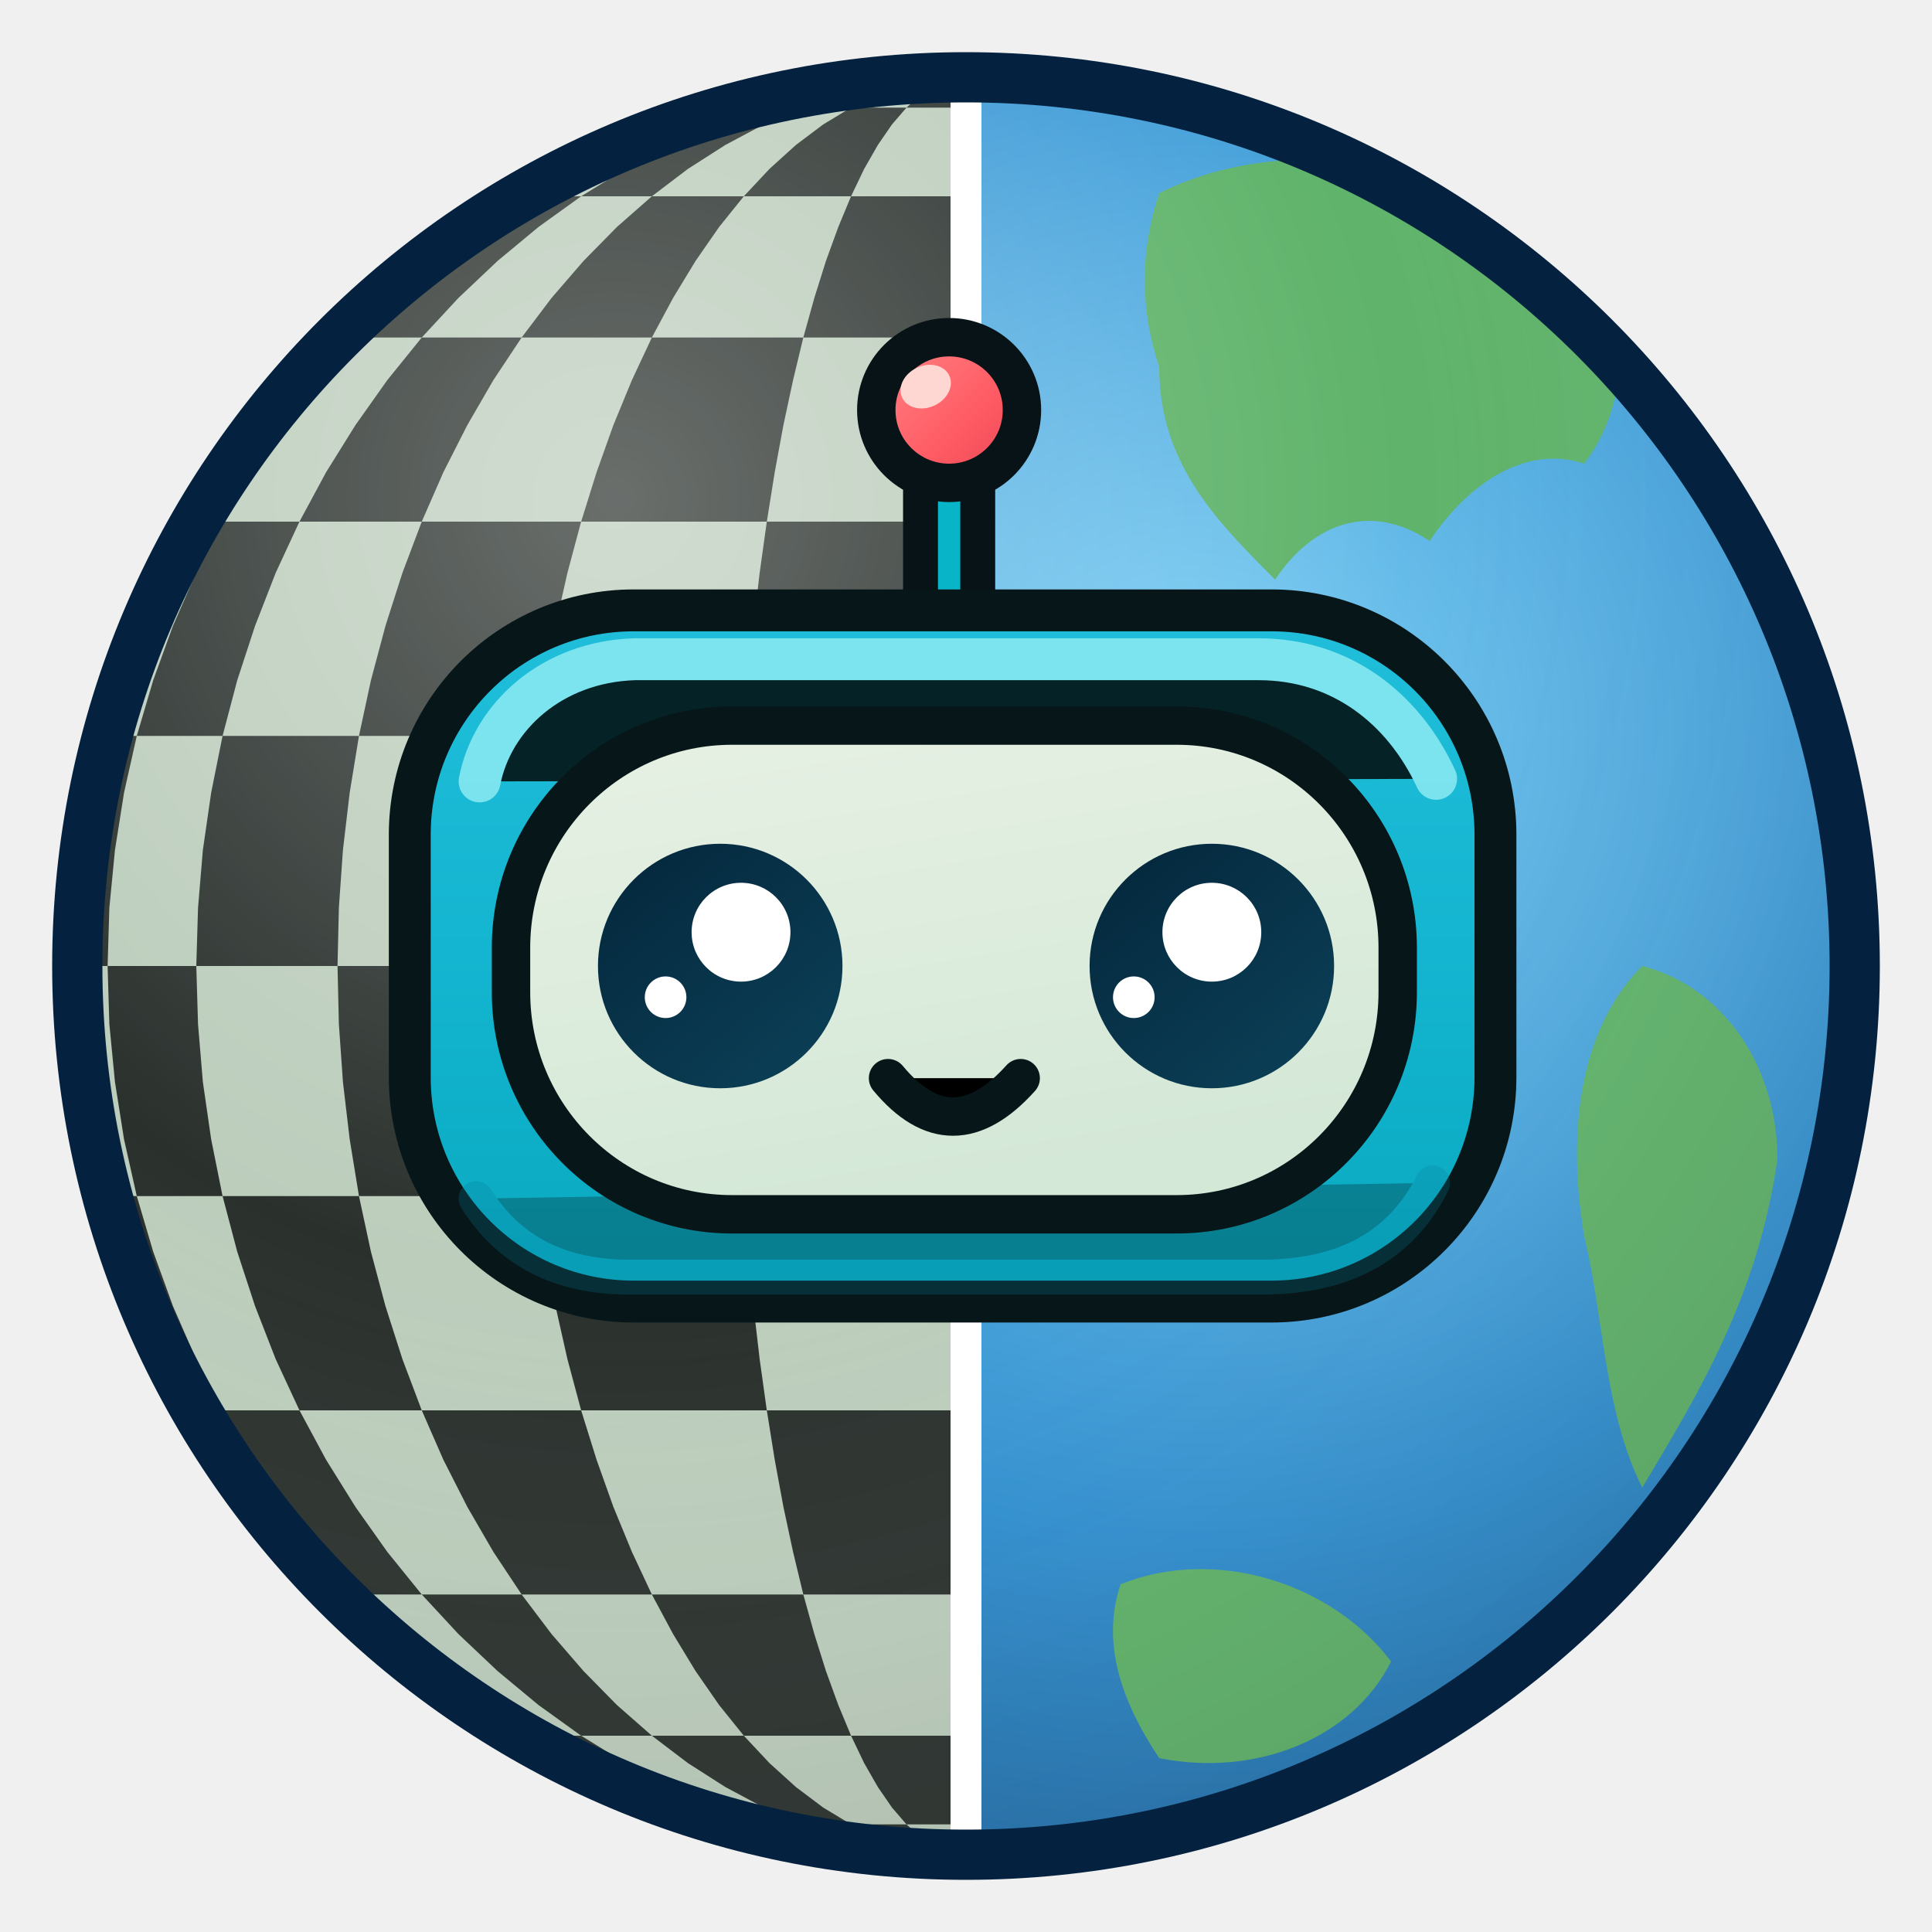
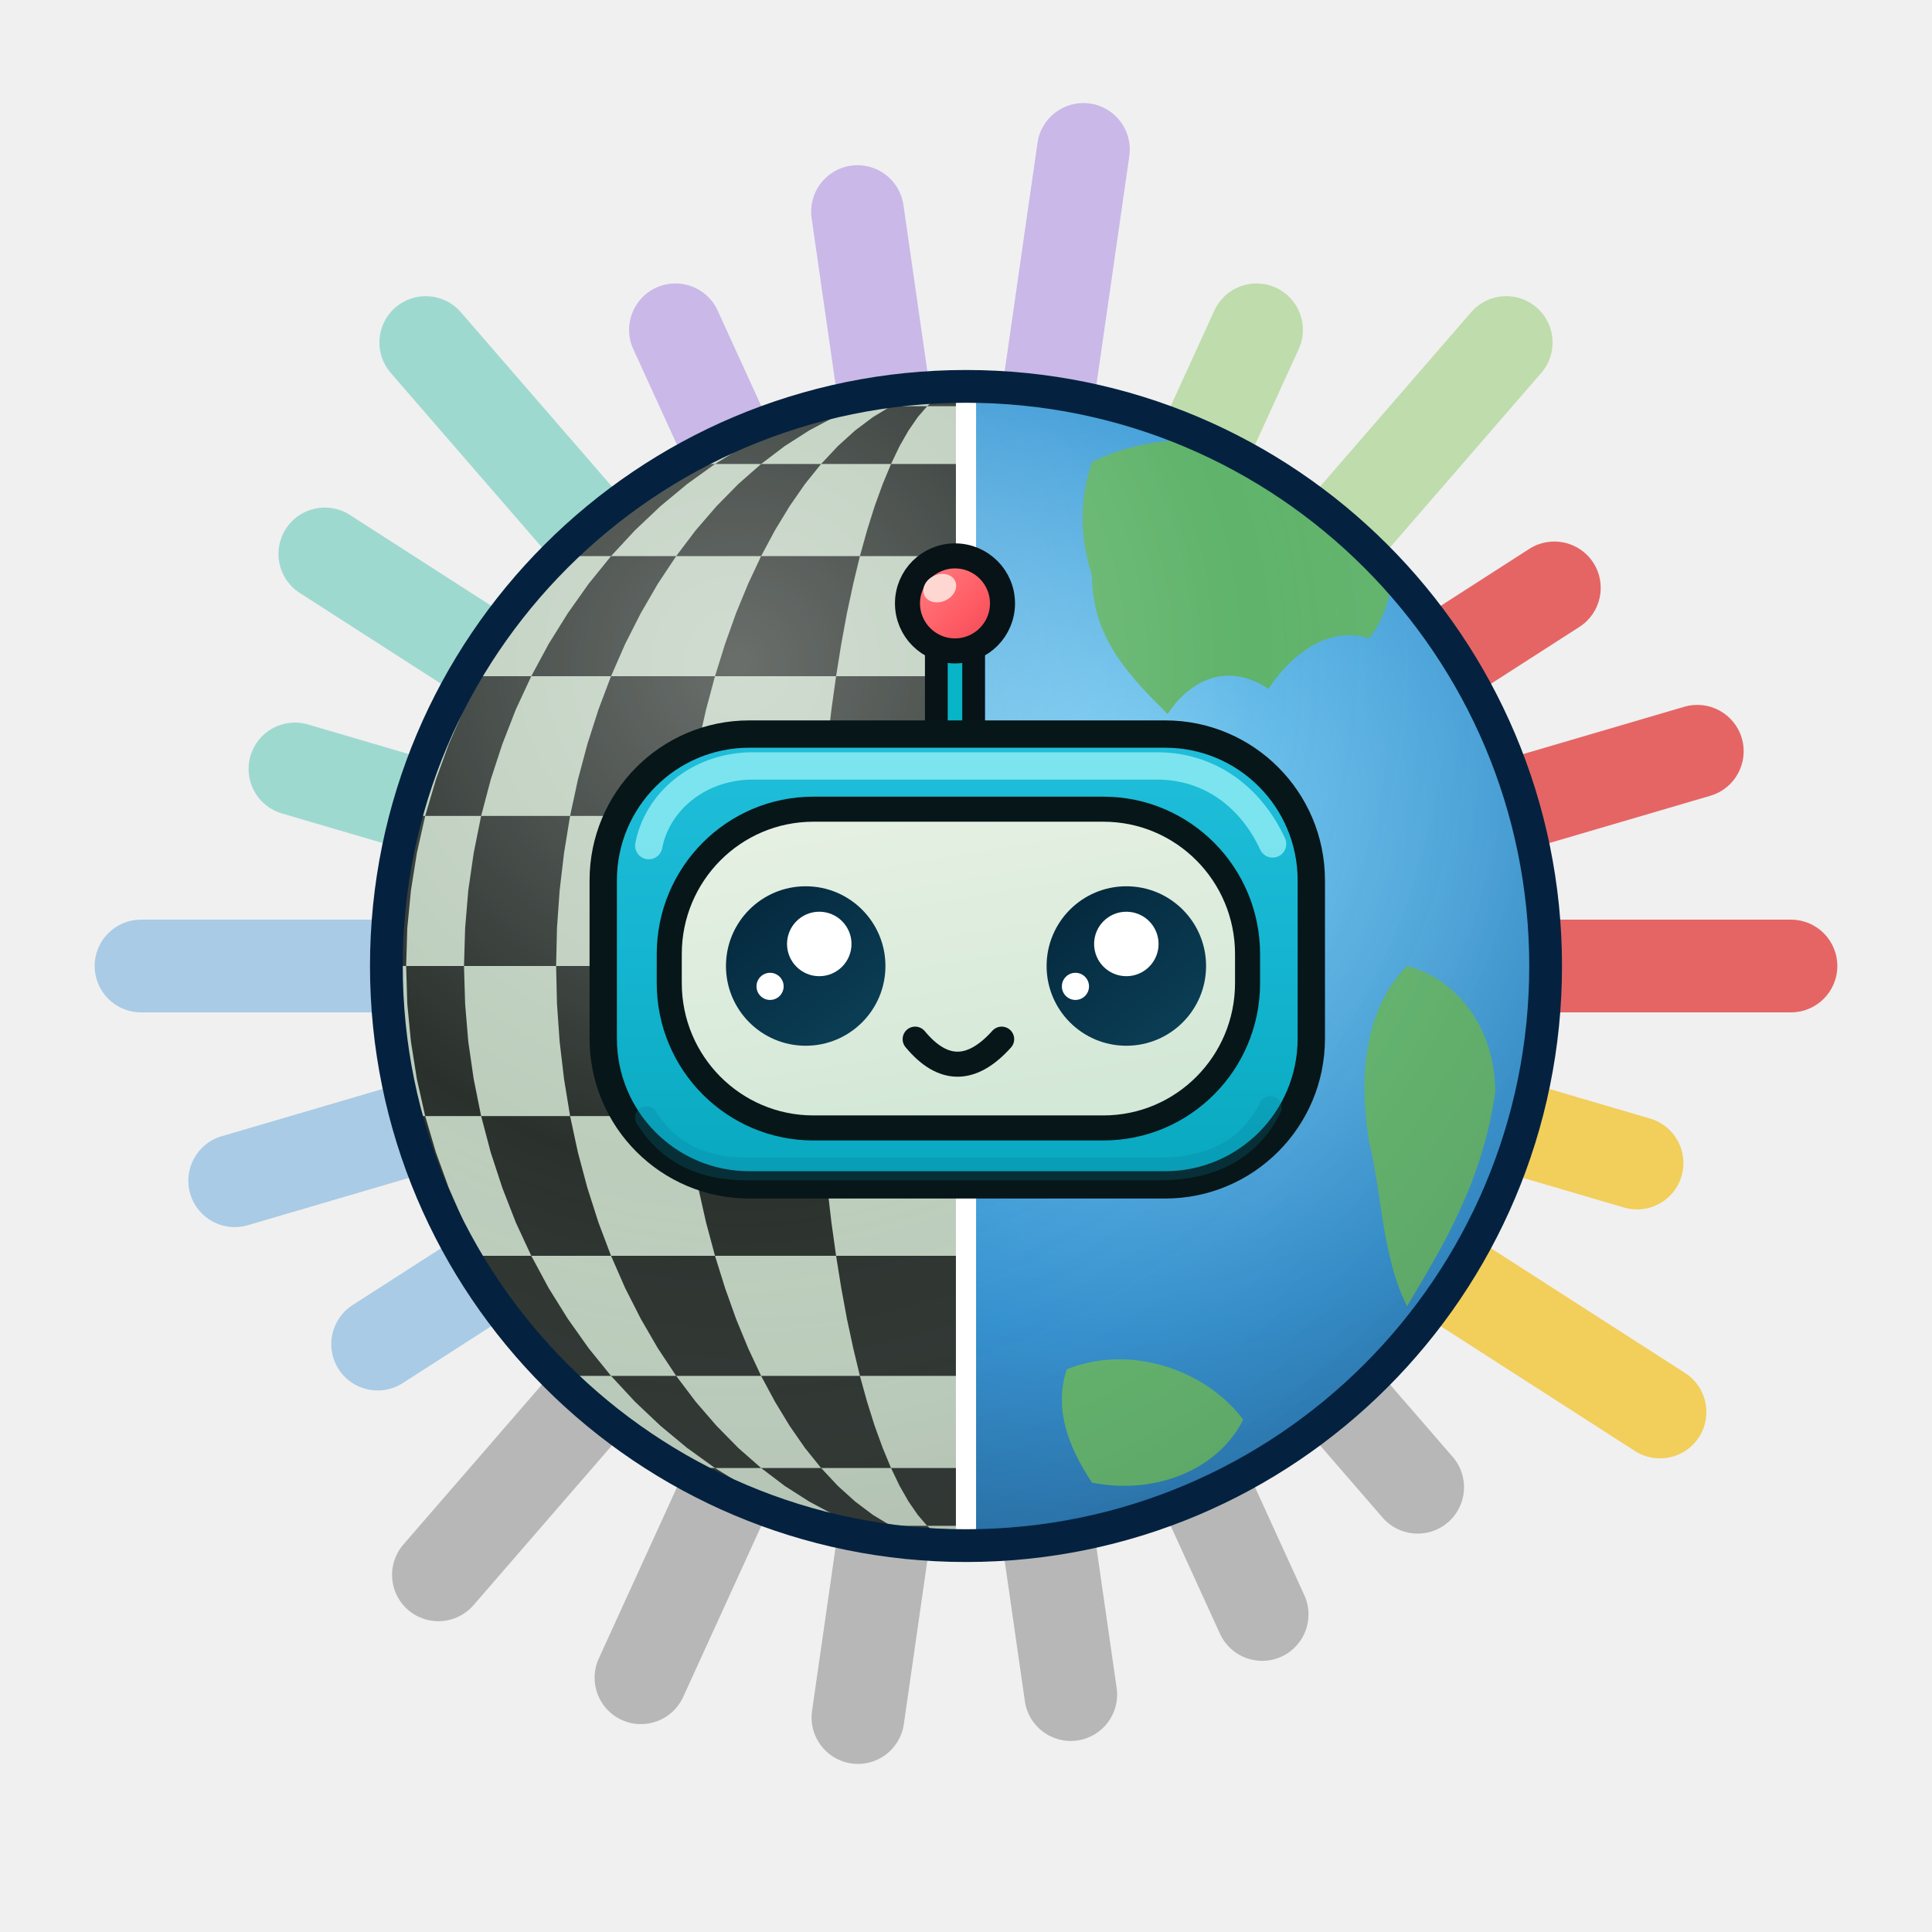
<svg xmlns="http://www.w3.org/2000/svg" viewBox="0 0 100 100">
  <defs>
    <clipPath id="lgS">
      <circle cx="50" cy="50" r="46" />
    </clipPath>
    <clipPath id="lgL">
      <rect x="0" y="0" width="50" height="100" />
    </clipPath>
    <clipPath id="lgR">
      <rect x="50" y="0" width="50" height="100" />
    </clipPath>
    <radialGradient id="lgG" cx=".4" cy=".35" r=".8">
      <stop offset="0" stop-color="#4a4d50" />
      <stop offset="1" stop-color="#26282a" />
    </radialGradient>
    <radialGradient id="lgO" cx=".62" cy=".38" r=".75">
      <stop offset="0" stop-color="#7fd0f4" />
      <stop offset=".55" stop-color="#2f8fd0" />
      <stop offset="1" stop-color="#16568f" />
    </radialGradient>
    <radialGradient id="lgH" cx=".32" cy=".26" r=".9">
      <stop offset="0" stop-color="#fff" stop-opacity=".3" />
      <stop offset=".45" stop-color="#fff" stop-opacity="0" />
      <stop offset="1" stop-color="#000" stop-opacity=".18" />
    </radialGradient>
    <linearGradient id="lgB" x1="0.2" y1="0" x2="0.5" y2="1">
      <stop offset="0" stop-color="#fdd3c2" />
      <stop offset=".5" stop-color="#ece4e9" />
      <stop offset="1" stop-color="#9fd3e6" />
    </linearGradient>
    <linearGradient id="paint0_linear_1_2" x1="242.899" y1="5.5" x2="284.627" y2="47.228" gradientUnits="userSpaceOnUse">
      <stop stop-color="#FF8687" />
      <stop offset="0.6" stop-color="#FF5B64" />
      <stop offset="1" stop-color="#E54454" />
    </linearGradient>
    <linearGradient id="paint25_linear_1_2" x1="109.263" y1="113.751" x2="109.263" y2="311.751" gradientUnits="userSpaceOnUse">
      <stop stop-color="#20BEDA" />
      <stop offset="0.5" stop-color="#14B5D0" />
      <stop offset="1" stop-color="#08A8BF" />
    </linearGradient>
    <linearGradient id="paint26_linear_1_2" x1="138.263" y1="146.751" x2="162.825" y2="295.29" gradientUnits="userSpaceOnUse">
      <stop stop-color="#E7F1E4" />
      <stop offset="1" stop-color="#D4E8D7" />
    </linearGradient>
    <linearGradient id="paint27_linear_1_2" x1="163.17" y1="180.607" x2="219.204" y2="250.65" gradientUnits="userSpaceOnUse">
      <stop stop-color="#04263B" />
      <stop offset="1" stop-color="#0B3F56" />
    </linearGradient>
    <linearGradient id="paint28_linear_1_2" x1="304" y1="180.607" x2="360.035" y2="250.65" gradientUnits="userSpaceOnUse">
      <stop stop-color="#04263B" />
      <stop offset="1" stop-color="#0B3F56" />
    </linearGradient>
  </defs>
-   <g clip-path="url(#lgS)">
-     <g clip-path="url(#lgL)">
-       <rect x="0" y="0" width="100" height="100" fill="#bccdbc" />
-       <polygon points="50.00,96.00 50.00,96.00 50.00,96.00 50.00,96.00 50.00,96.00 47.09,95.90 44.20,95.61 41.33,95.12 38.50,94.43 38.32,94.43 38.20,94.43 38.12,94.43 38.09,94.43 41.03,95.12 44.00,95.61 46.99,95.90" fill="#2a312d" />
-       <polygon points="27.00,89.84 27.05,89.84 27.20,89.84 27.44,89.84 27.78,89.84 25.31,88.25 22.95,86.49 20.70,84.58 18.58,82.53 18.10,82.53 17.75,82.53 17.54,82.53 17.47,82.53 19.67,84.58 22.00,86.49 24.44,88.25" fill="#2a312d" />
-       <polygon points="10.16,73.00 10.25,73.00 10.50,73.00 10.93,73.00 11.52,73.00 10.15,70.35 8.95,67.60 7.93,64.79 7.08,61.91 6.42,61.91 5.95,61.91 5.66,61.91 5.57,61.91 6.44,64.79 7.50,67.60 8.74,70.35" fill="#2a312d" />
-       <polygon points="4.00,50.00 4.10,50.00 4.39,50.00 4.88,50.00 5.57,50.00 5.66,46.99 5.95,44.00 6.42,41.03 7.08,38.09 6.42,38.09 5.95,38.09 5.66,38.09 5.57,38.09 4.88,41.03 4.39,44.00 4.10,46.99" fill="#2a312d" />
-       <polygon points="10.16,27.00 10.25,27.00 10.50,27.00 10.93,27.00 11.52,27.00 13.06,24.44 14.75,22.00 16.59,19.67 18.58,17.47 18.10,17.47 17.75,17.47 17.54,17.47 17.47,17.47 15.42,19.67 13.51,22.00 11.75,24.44" fill="#2a312d" />
-       <polygon points="27.00,10.16 27.05,10.16 27.20,10.16 27.44,10.16 27.78,10.16 30.35,8.74 33.00,7.50 35.72,6.44 38.50,5.57 38.32,5.57 38.20,5.57 38.12,5.57 38.09,5.57 35.21,6.44 32.40,7.50 29.65,8.74" fill="#2a312d" />
-       <polygon points="38.50,94.43 38.73,94.43 39.00,94.43 39.32,94.43 39.69,94.43 37.19,93.56 34.75,92.50 32.38,91.26 30.08,89.84 29.37,89.84 28.75,89.84 28.22,89.84 27.78,89.84 30.35,91.26 33.00,92.50 35.72,93.56" fill="#2a312d" />
-       <polygon points="18.58,82.53 19.20,82.53 19.95,82.53 20.83,82.53 21.83,82.53 20.05,80.33 18.40,78.00 16.88,75.56 15.50,73.00 14.27,73.00 13.20,73.00 12.28,73.00 11.52,73.00 13.06,75.56 14.75,78.00 16.59,80.33" fill="#2a312d" />
-       <polygon points="7.08,61.91 7.93,61.91 8.95,61.91 10.15,61.91 11.52,61.91 10.93,58.97 10.50,56.00 10.25,53.01 10.16,50.00 8.74,50.00 7.50,50.00 6.44,50.00 5.57,50.00 5.66,53.01 5.95,56.00 6.42,58.97" fill="#2a312d" />
-       <polygon points="7.08,38.09 7.93,38.09 8.95,38.09 10.15,38.09 11.52,38.09 12.28,35.21 13.20,32.40 14.27,29.65 15.50,27.00 14.27,27.00 13.20,27.00 12.28,27.00 11.52,27.00 10.15,29.65 8.95,32.40 7.93,35.21" fill="#2a312d" />
-       <polygon points="18.58,17.47 19.20,17.47 19.95,17.47 20.83,17.47 21.83,17.47 23.73,15.42 25.75,13.51 27.87,11.75 30.08,10.16 29.37,10.16 28.75,10.16 28.22,10.16 27.78,10.16 25.31,11.75 22.95,13.51 20.70,15.42" fill="#2a312d" />
-       <polygon points="38.50,5.57 38.73,5.57 39.00,5.57 39.32,5.57 39.69,5.57 42.23,4.88 44.80,4.39 47.39,4.10 50.00,4.00 50.00,4.00 50.00,4.00 50.00,4.00 50.00,4.00 47.09,4.10 44.20,4.39 41.33,4.88" fill="#2a312d" />
-       <polygon points="50.00,96.00 50.00,96.00 50.00,96.00 50.00,96.00 50.00,96.00 47.87,95.90 45.75,95.61 43.65,95.12 41.58,94.43 41.05,94.43 40.55,94.43 40.10,94.43 39.69,94.43 42.23,95.12 44.80,95.61 47.39,95.90" fill="#2a312d" />
-       <polygon points="30.08,89.84 30.88,89.84 31.75,89.84 32.71,89.84 33.74,89.84 31.93,88.25 30.20,86.49 28.55,84.58 27.00,82.53 25.54,82.53 24.19,82.53 22.95,82.53 21.83,82.53 23.73,84.58 25.75,86.49 27.87,88.25" fill="#2a312d" />
-       <polygon points="15.50,73.00 16.88,73.00 18.40,73.00 20.05,73.00 21.83,73.00 20.83,70.35 19.95,67.60 19.20,64.79 18.58,61.91 16.59,61.91 14.75,61.91 13.06,61.91 11.52,61.91 12.28,64.79 13.20,67.60 14.27,70.35" fill="#2a312d" />
-       <polygon points="10.16,50.00 11.75,50.00 13.51,50.00 15.42,50.00 17.47,50.00 17.54,46.99 17.75,44.00 18.10,41.03 18.58,38.09 16.59,38.09 14.75,38.09 13.06,38.09 11.52,38.09 10.93,41.03 10.50,44.00 10.25,46.99" fill="#2a312d" />
-       <polygon points="15.50,27.00 16.88,27.00 18.40,27.00 20.05,27.00 21.83,27.00 22.95,24.44 24.19,22.00 25.54,19.67 27.00,17.47 25.54,17.47 24.19,17.47 22.95,17.47 21.83,17.47 20.05,19.67 18.40,22.00 16.88,24.44" fill="#2a312d" />
-       <polygon points="30.08,10.16 30.88,10.16 31.75,10.16 32.71,10.16 33.74,10.16 35.61,8.74 37.55,7.50 39.54,6.44 41.58,5.57 41.05,5.57 40.55,5.57 40.10,5.57 39.69,5.57 37.19,6.44 34.75,7.50 32.38,8.74" fill="#2a312d" />
-       <polygon points="41.58,94.43 42.15,94.43 42.75,94.43 43.39,94.43 44.05,94.43 42.61,93.56 41.20,92.50 39.83,91.26 38.50,89.84 37.22,89.84 36.00,89.84 34.84,89.84 33.74,89.84 35.61,91.26 37.55,92.50 39.54,93.56" fill="#2a312d" />
-       <polygon points="27.00,82.53 28.55,82.53 30.20,82.53 31.93,82.53 33.74,82.53 32.71,80.33 31.75,78.00 30.88,75.56 30.08,73.00 27.87,73.00 25.75,73.00 23.73,73.00 21.83,73.00 22.95,75.56 24.19,78.00 25.54,80.33" fill="#2a312d" />
-       <polygon points="18.58,61.91 20.70,61.91 22.95,61.91 25.31,61.91 27.78,61.91 27.44,58.97 27.20,56.00 27.05,53.01 27.00,50.00 24.44,50.00 22.00,50.00 19.67,50.00 17.47,50.00 17.54,53.01 17.75,56.00 18.10,58.97" fill="#2a312d" />
-       <polygon points="18.58,38.09 20.70,38.09 22.95,38.09 25.31,38.09 27.78,38.09 28.22,35.21 28.75,32.40 29.37,29.65 30.08,27.00 27.87,27.00 25.75,27.00 23.73,27.00 21.83,27.00 20.83,29.65 19.95,32.40 19.20,35.21" fill="#2a312d" />
-       <polygon points="27.00,17.47 28.55,17.47 30.20,17.47 31.93,17.47 33.74,17.47 34.84,15.42 36.00,13.51 37.22,11.75 38.50,10.16 37.22,10.16 36.00,10.16 34.84,10.16 33.74,10.16 31.93,11.75 30.20,13.51 28.55,15.42" fill="#2a312d" />
-       <polygon points="41.58,5.57 42.15,5.57 42.75,5.57 43.39,5.57 44.05,5.57 45.51,4.88 47.00,4.39 48.50,4.10 50.00,4.00 50.00,4.00 50.00,4.00 50.00,4.00 50.00,4.00 47.87,4.10 45.75,4.39 43.65,4.88" fill="#2a312d" />
-       <polygon points="50.00,96.00 50.00,96.00 50.00,96.00 50.00,96.00 50.00,96.00 49.22,95.90 48.45,95.61 47.68,95.12 46.92,94.43 46.17,94.43 45.44,94.43 44.73,94.43 44.05,94.43 45.51,95.12 47.00,95.61 48.50,95.90" fill="#2a312d" />
-       <polygon points="38.50,89.84 39.83,89.84 41.20,89.84 42.61,89.84 44.05,89.84 43.39,88.25 42.75,86.49 42.15,84.58 41.58,82.53 39.54,82.53 37.55,82.53 35.61,82.53 33.74,82.53 34.84,84.58 36.00,86.49 37.22,88.25" fill="#2a312d" />
-       <polygon points="30.08,73.00 32.38,73.00 34.75,73.00 37.19,73.00 39.69,73.00 39.32,70.35 39.00,67.60 38.73,64.79 38.50,61.91 35.72,61.91 33.00,61.91 30.35,61.91 27.78,61.91 28.22,64.79 28.75,67.60 29.37,70.35" fill="#2a312d" />
-       <polygon points="27.00,50.00 29.65,50.00 32.40,50.00 35.21,50.00 38.09,50.00 38.12,46.99 38.20,44.00 38.32,41.03 38.50,38.09 35.72,38.09 33.00,38.09 30.35,38.09 27.78,38.09 27.44,41.03 27.20,44.00 27.05,46.99" fill="#2a312d" />
-       <polygon points="30.08,27.00 32.38,27.00 34.75,27.00 37.19,27.00 39.69,27.00 40.10,24.44 40.55,22.00 41.05,19.67 41.58,17.47 39.54,17.47 37.55,17.47 35.61,17.47 33.74,17.47 32.71,19.67 31.75,22.00 30.88,24.44" fill="#2a312d" />
-       <polygon points="38.50,10.16 39.83,10.16 41.20,10.16 42.61,10.16 44.05,10.16 44.73,8.74 45.44,7.50 46.17,6.44 46.92,5.57 46.17,5.57 45.44,5.57 44.73,5.57 44.05,5.57 42.61,6.44 41.20,7.50 39.83,8.74" fill="#2a312d" />
-       <polygon points="46.92,94.43 47.68,94.43 48.45,94.43 49.22,94.43 50.00,94.43 50.00,93.56 50.00,92.50 50.00,91.26 50.00,89.84 48.50,89.84 47.00,89.84 45.51,89.84 44.05,89.84 44.73,91.26 45.44,92.50 46.17,93.56" fill="#2a312d" />
-       <polygon points="41.58,82.53 43.65,82.53 45.75,82.53 47.87,82.53 50.00,82.53 50.00,80.33 50.00,78.00 50.00,75.56 50.00,73.00 47.39,73.00 44.80,73.00 42.23,73.00 39.69,73.00 40.10,75.56 40.55,78.00 41.05,80.33" fill="#2a312d" />
-       <polygon points="38.50,61.91 41.33,61.91 44.20,61.91 47.09,61.91 50.00,61.91 50.00,58.97 50.00,56.00 50.00,53.01 50.00,50.00 46.99,50.00 44.00,50.00 41.03,50.00 38.09,50.00 38.12,53.01 38.20,56.00 38.32,58.97" fill="#2a312d" />
-       <polygon points="38.50,38.09 41.33,38.09 44.20,38.09 47.09,38.09 50.00,38.09 50.00,35.21 50.00,32.40 50.00,29.65 50.00,27.00 47.39,27.00 44.80,27.00 42.23,27.00 39.69,27.00 39.32,29.65 39.00,32.40 38.73,35.21" fill="#2a312d" />
-       <polygon points="41.58,17.47 43.65,17.47 45.75,17.47 47.87,17.47 50.00,17.47 50.00,15.42 50.00,13.51 50.00,11.75 50.00,10.16 48.50,10.16 47.00,10.16 45.51,10.16 44.05,10.16 43.39,11.75 42.75,13.51 42.15,15.42" fill="#2a312d" />
-       <polygon points="46.92,5.57 47.68,5.57 48.45,5.57 49.22,5.57 50.00,5.57 50.00,4.88 50.00,4.39 50.00,4.10 50.00,4.00 50.00,4.00 50.00,4.00 50.00,4.00 50.00,4.00 49.22,4.10 48.45,4.39 47.68,4.88" fill="#2a312d" />
+   <rect x="-2.40" y="-38.10" width="4.80" height="12.50" rx="2.40" fill="#B7B7B7" transform="translate(50,50) rotate(139.091)" />
+   <rect x="-2.40" y="-39.30" width="4.80" height="13.70" rx="2.40" fill="#B7B7B7" transform="translate(50,50) rotate(155.455)" />
+   <rect x="-2.40" y="-40.50" width="4.80" height="14.90" rx="2.40" fill="#B7B7B7" transform="translate(50,50) rotate(171.818)" />
+   <rect x="-2.40" y="-41.70" width="4.80" height="16.10" rx="2.40" fill="#B7B7B7" transform="translate(50,50) rotate(188.182)" />
+   <rect x="-2.40" y="-42.90" width="4.80" height="17.30" rx="2.40" fill="#B7B7B7" transform="translate(50,50) rotate(204.545)" />
+   <rect x="-2.40" y="-44.10" width="4.80" height="18.50" rx="2.40" fill="#B7B7B7" transform="translate(50,50) rotate(220.909)" />
+   <rect x="-2.40" y="-38.60" width="4.80" height="13.00" rx="2.40" fill="#A9CBE5" transform="translate(50,50) rotate(237.273)" />
+   <rect x="-2.40" y="-41.85" width="4.80" height="16.25" rx="2.40" fill="#A9CBE5" transform="translate(50,50) rotate(253.636)" />
+   <rect x="-2.40" y="-45.10" width="4.80" height="19.50" rx="2.40" fill="#A9CBE5" transform="translate(50,50) rotate(270.000)" />
+   <rect x="-2.40" y="-38.60" width="4.80" height="13.00" rx="2.40" fill="#9ED9D0" transform="translate(50,50) rotate(286.364)" />
+   <rect x="-2.40" y="-41.85" width="4.80" height="16.25" rx="2.40" fill="#9ED9D0" transform="translate(50,50) rotate(302.727)" />
+   <rect x="-2.40" y="-45.10" width="4.80" height="19.50" rx="2.40" fill="#9ED9D0" transform="translate(50,50) rotate(319.091)" />
+   <rect x="-2.40" y="-38.60" width="4.80" height="13.00" rx="2.40" fill="#C9B8E8" transform="translate(50,50) rotate(335.455)" />
+   <rect x="-2.40" y="-41.85" width="4.80" height="16.25" rx="2.40" fill="#C9B8E8" transform="translate(50,50) rotate(351.818)" />
+   <rect x="-2.40" y="-45.10" width="4.80" height="19.50" rx="2.40" fill="#C9B8E8" transform="translate(50,50) rotate(368.182)" />
+   <rect x="-2.40" y="-38.60" width="4.80" height="13.00" rx="2.40" fill="#BFDCAC" transform="translate(50,50) rotate(384.545)" />
+   <rect x="-2.40" y="-45.10" width="4.80" height="19.50" rx="2.40" fill="#BFDCAC" transform="translate(50,50) rotate(400.909)" />
+   <rect x="-2.40" y="-38.60" width="4.80" height="13.00" rx="2.40" fill="#E56565" transform="translate(50,50) rotate(417.273)" />
+   <rect x="-2.40" y="-41.85" width="4.80" height="16.25" rx="2.40" fill="#E56565" transform="translate(50,50) rotate(433.636)" />
+   <rect x="-2.40" y="-45.10" width="4.80" height="19.50" rx="2.40" fill="#E56565" transform="translate(50,50) rotate(450.000)" />
+   <rect x="-2.40" y="-38.60" width="4.80" height="13.00" rx="2.40" fill="#F2CE5B" transform="translate(50,50) rotate(466.364)" />
+   <rect x="-2.40" y="-45.10" width="4.80" height="19.50" rx="2.40" fill="#F2CE5B" transform="translate(50,50) rotate(482.727)" />
+   <g transform="translate(50,50) scale(0.6522) translate(-50,-50)">
+     <g clip-path="url(#lgS)">
+       <g clip-path="url(#lgL)">
+         <rect x="0" y="0" width="100" height="100" fill="#bccdbc" />
+         <polygon points="50.00,96.00 50.00,96.00 50.00,96.00 50.00,96.00 50.00,96.00 47.09,95.90 44.20,95.61 41.33,95.12 38.50,94.43 38.32,94.43 38.20,94.43 38.12,94.43 38.09,94.43 41.03,95.12 44.00,95.61 46.99,95.90" fill="#2a312d" />
+         <polygon points="27.00,89.84 27.05,89.84 27.20,89.84 27.44,89.84 27.78,89.84 25.31,88.25 22.95,86.49 20.70,84.58 18.58,82.53 18.10,82.53 17.75,82.53 17.54,82.53 17.47,82.53 19.67,84.58 22.00,86.49 24.44,88.25" fill="#2a312d" />
+         <polygon points="10.16,73.00 10.25,73.00 10.50,73.00 10.93,73.00 11.52,73.00 10.15,70.35 8.95,67.60 7.93,64.79 7.08,61.91 6.42,61.91 5.95,61.91 5.66,61.91 5.57,61.91 6.44,64.79 7.50,67.60 8.74,70.35" fill="#2a312d" />
+         <polygon points="4.00,50.00 4.10,50.00 4.39,50.00 4.88,50.00 5.57,50.00 5.66,46.99 5.95,44.00 6.42,41.03 7.08,38.09 6.42,38.09 5.95,38.09 5.66,38.09 5.57,38.09 4.88,41.03 4.39,44.00 4.10,46.99" fill="#2a312d" />
+         <polygon points="10.16,27.00 10.25,27.00 10.50,27.00 10.93,27.00 11.52,27.00 13.06,24.44 14.75,22.00 16.59,19.67 18.58,17.47 18.10,17.47 17.75,17.47 17.54,17.47 17.47,17.47 15.42,19.67 13.51,22.00 11.75,24.44" fill="#2a312d" />
+         <polygon points="27.00,10.16 27.05,10.16 27.20,10.16 27.44,10.16 27.78,10.16 30.35,8.74 33.00,7.50 35.72,6.44 38.50,5.57 38.32,5.57 38.20,5.57 38.12,5.57 38.09,5.57 35.21,6.44 32.40,7.50 29.65,8.74" fill="#2a312d" />
+         <polygon points="38.50,94.43 38.73,94.43 39.00,94.43 39.32,94.43 39.69,94.43 37.19,93.56 34.75,92.50 32.38,91.26 30.08,89.84 29.37,89.84 28.75,89.84 28.22,89.84 27.78,89.84 30.35,91.26 33.00,92.50 35.72,93.56" fill="#2a312d" />
+         <polygon points="18.58,82.53 19.20,82.53 19.95,82.53 20.83,82.53 21.83,82.53 20.05,80.33 18.40,78.00 16.88,75.56 15.50,73.00 14.27,73.00 13.20,73.00 12.28,73.00 11.52,73.00 13.06,75.56 14.75,78.00 16.59,80.33" fill="#2a312d" />
+         <polygon points="7.08,61.91 7.93,61.91 8.95,61.91 10.15,61.91 11.52,61.91 10.93,58.97 10.50,56.00 10.25,53.01 10.16,50.00 8.74,50.00 7.50,50.00 6.44,50.00 5.57,50.00 5.66,53.01 5.95,56.00 6.42,58.97" fill="#2a312d" />
+         <polygon points="7.08,38.09 7.93,38.09 8.95,38.09 10.15,38.09 11.52,38.09 12.28,35.21 13.20,32.40 14.27,29.65 15.50,27.00 14.27,27.00 13.20,27.00 12.28,27.00 11.52,27.00 10.15,29.65 8.95,32.40 7.93,35.21" fill="#2a312d" />
+         <polygon points="18.58,17.47 19.20,17.47 19.95,17.47 20.83,17.47 21.83,17.47 23.73,15.42 25.75,13.51 27.87,11.75 30.08,10.16 29.37,10.16 28.75,10.16 28.22,10.16 27.78,10.16 25.31,11.75 22.95,13.51 20.70,15.42" fill="#2a312d" />
+         <polygon points="38.50,5.57 38.73,5.57 39.00,5.57 39.32,5.57 39.69,5.57 42.23,4.88 44.80,4.39 47.39,4.10 50.00,4.00 50.00,4.00 50.00,4.00 50.00,4.00 50.00,4.00 47.09,4.10 44.20,4.39 41.33,4.88" fill="#2a312d" />
+         <polygon points="50.00,96.00 50.00,96.00 50.00,96.00 50.00,96.00 50.00,96.00 47.87,95.90 45.75,95.61 43.65,95.12 41.58,94.43 41.05,94.43 40.55,94.43 40.10,94.43 39.69,94.43 42.23,95.12 44.80,95.61 47.39,95.90" fill="#2a312d" />
+         <polygon points="30.08,89.84 30.88,89.84 31.75,89.84 32.71,89.84 33.74,89.84 31.93,88.25 30.20,86.49 28.55,84.58 27.00,82.53 25.54,82.53 24.19,82.53 22.95,82.53 21.83,82.53 23.73,84.58 25.75,86.49 27.87,88.25" fill="#2a312d" />
+         <polygon points="15.50,73.00 16.88,73.00 18.40,73.00 20.05,73.00 21.83,73.00 20.83,70.35 19.95,67.60 19.20,64.79 18.58,61.91 16.59,61.91 14.75,61.91 13.06,61.91 11.52,61.91 12.28,64.79 13.20,67.60 14.27,70.35" fill="#2a312d" />
+         <polygon points="10.16,50.00 11.75,50.00 13.51,50.00 15.42,50.00 17.47,50.00 17.54,46.99 17.75,44.00 18.10,41.03 18.58,38.09 16.59,38.09 14.75,38.09 13.06,38.09 11.52,38.09 10.93,41.03 10.50,44.00 10.25,46.99" fill="#2a312d" />
+         <polygon points="15.50,27.00 16.88,27.00 18.40,27.00 20.05,27.00 21.83,27.00 22.95,24.44 24.19,22.00 25.54,19.67 27.00,17.47 25.54,17.47 24.19,17.47 22.95,17.47 21.83,17.47 20.05,19.67 18.40,22.00 16.88,24.44" fill="#2a312d" />
+         <polygon points="30.08,10.16 30.88,10.16 31.75,10.16 32.71,10.16 33.74,10.16 35.61,8.74 37.55,7.50 39.54,6.44 41.58,5.57 41.05,5.57 40.55,5.57 40.10,5.57 39.69,5.57 37.19,6.44 34.75,7.50 32.38,8.74" fill="#2a312d" />
+         <polygon points="41.58,94.43 42.15,94.43 42.75,94.43 43.39,94.43 44.05,94.43 42.61,93.56 41.20,92.50 39.83,91.26 38.50,89.84 37.22,89.84 36.00,89.84 34.84,89.84 33.74,89.84 35.61,91.26 37.55,92.50 39.54,93.56" fill="#2a312d" />
+         <polygon points="27.00,82.53 28.55,82.53 30.20,82.53 31.93,82.53 33.74,82.53 32.71,80.33 31.75,78.00 30.88,75.56 30.08,73.00 27.87,73.00 25.75,73.00 23.73,73.00 21.83,73.00 22.95,75.56 24.19,78.00 25.54,80.33" fill="#2a312d" />
+         <polygon points="18.58,61.91 20.70,61.91 22.95,61.91 25.31,61.91 27.78,61.91 27.44,58.97 27.20,56.00 27.05,53.01 27.00,50.00 24.44,50.00 22.00,50.00 19.67,50.00 17.47,50.00 17.54,53.01 17.75,56.00 18.10,58.97" fill="#2a312d" />
+         <polygon points="18.58,38.09 20.70,38.09 22.95,38.09 25.31,38.09 27.78,38.09 28.22,35.21 28.75,32.40 29.37,29.65 30.08,27.00 27.87,27.00 25.75,27.00 23.73,27.00 21.83,27.00 20.83,29.65 19.95,32.40 19.20,35.21" fill="#2a312d" />
+         <polygon points="27.00,17.47 28.55,17.47 30.20,17.47 31.93,17.47 33.74,17.47 34.84,15.42 36.00,13.51 37.22,11.75 38.50,10.16 37.22,10.16 36.00,10.16 34.84,10.16 33.74,10.16 31.93,11.75 30.20,13.51 28.55,15.42" fill="#2a312d" />
+         <polygon points="41.58,5.57 42.15,5.57 42.75,5.57 43.39,5.57 44.05,5.57 45.51,4.88 47.00,4.39 48.50,4.10 50.00,4.00 50.00,4.00 50.00,4.00 50.00,4.00 50.00,4.00 47.87,4.10 45.75,4.39 43.65,4.88" fill="#2a312d" />
+         <polygon points="50.00,96.00 50.00,96.00 50.00,96.00 50.00,96.00 50.00,96.00 49.22,95.90 48.45,95.61 47.68,95.12 46.92,94.43 46.17,94.43 45.44,94.43 44.73,94.43 44.05,94.43 45.51,95.12 47.00,95.61 48.50,95.90" fill="#2a312d" />
+         <polygon points="38.50,89.84 39.83,89.84 41.20,89.84 42.61,89.84 44.05,89.84 43.39,88.25 42.75,86.49 42.15,84.58 41.58,82.53 39.54,82.53 37.55,82.53 35.61,82.53 33.74,82.53 34.84,84.58 36.00,86.49 37.22,88.25" fill="#2a312d" />
+         <polygon points="30.08,73.00 32.38,73.00 34.75,73.00 37.19,73.00 39.69,73.00 39.32,70.35 39.00,67.60 38.73,64.79 38.50,61.91 35.72,61.91 33.00,61.91 30.35,61.91 27.78,61.91 28.22,64.79 28.75,67.60 29.37,70.35" fill="#2a312d" />
+         <polygon points="27.00,50.00 29.65,50.00 32.40,50.00 35.21,50.00 38.09,50.00 38.12,46.99 38.20,44.00 38.32,41.03 38.50,38.09 35.72,38.09 33.00,38.09 30.35,38.09 27.78,38.09 27.44,41.03 27.20,44.00 27.05,46.99" fill="#2a312d" />
+         <polygon points="30.08,27.00 32.38,27.00 34.75,27.00 37.19,27.00 39.69,27.00 40.10,24.44 40.55,22.00 41.05,19.67 41.58,17.47 39.54,17.47 37.55,17.47 35.61,17.47 33.74,17.47 32.71,19.67 31.75,22.00 30.88,24.44" fill="#2a312d" />
+         <polygon points="38.50,10.16 39.83,10.16 41.20,10.16 42.61,10.16 44.05,10.16 44.73,8.74 45.44,7.50 46.17,6.44 46.92,5.57 46.17,5.57 45.44,5.57 44.73,5.57 44.05,5.57 42.61,6.44 41.20,7.50 39.83,8.74" fill="#2a312d" />
+         <polygon points="46.92,94.43 47.68,94.43 48.45,94.43 49.22,94.43 50.00,94.43 50.00,93.56 50.00,92.50 50.00,91.26 50.00,89.84 48.50,89.84 47.00,89.84 45.51,89.84 44.05,89.84 44.73,91.26 45.44,92.50 46.17,93.56" fill="#2a312d" />
+         <polygon points="41.58,82.53 43.65,82.53 45.75,82.53 47.87,82.53 50.00,82.53 50.00,80.33 50.00,78.00 50.00,75.56 50.00,73.00 47.39,73.00 44.80,73.00 42.23,73.00 39.69,73.00 40.10,75.56 40.55,78.00 41.05,80.33" fill="#2a312d" />
+         <polygon points="38.50,61.91 41.33,61.91 44.20,61.91 47.09,61.91 50.00,61.91 50.00,58.97 50.00,56.00 50.00,53.01 50.00,50.00 46.99,50.00 44.00,50.00 41.03,50.00 38.09,50.00 38.12,53.01 38.20,56.00 38.32,58.97" fill="#2a312d" />
+         <polygon points="38.50,38.09 41.33,38.09 44.20,38.09 47.09,38.09 50.00,38.09 50.00,35.21 50.00,32.40 50.00,29.65 50.00,27.00 47.39,27.00 44.80,27.00 42.23,27.00 39.69,27.00 39.32,29.65 39.00,32.40 38.73,35.21" fill="#2a312d" />
+         <polygon points="41.58,17.47 43.65,17.47 45.75,17.47 47.87,17.47 50.00,17.47 50.00,15.42 50.00,13.51 50.00,11.75 50.00,10.16 48.50,10.16 47.00,10.16 45.51,10.16 44.05,10.16 43.39,11.75 42.75,13.51 42.15,15.42" fill="#2a312d" />
+         <polygon points="46.92,5.57 47.68,5.57 48.45,5.57 49.22,5.57 50.00,5.57 50.00,4.88 50.00,4.39 50.00,4.10 50.00,4.00 50.00,4.00 50.00,4.00 50.00,4.00 50.00,4.00 49.22,4.10 48.45,4.39 47.68,4.88" fill="#2a312d" />
+       </g>
+       <g clip-path="url(#lgR)">
+         <rect x="0" y="0" width="100" height="100" fill="url(#lgO)" />
+         <path d="M60,10 C66,7 74,8 80,12 C84,15 85,20 82,24 C79,23 76,25 74,28 C71,26 68,27 66,30 C63,27 60,24 60,19 C59,16 59,13 60,10 Z" fill="#5fb36a" />
+         <path d="M85,50 C89,51 92,55 92,60 C91,67 88,72 85,77 C83,73 83,68 82,64 C81,58 82,53 85,50 Z" fill="#5fb36a" />
+         <path d="M58,82 C63,80 69,82 72,86 C70,90 65,92 60,91 C58,88 57,85 58,82 Z" fill="#5fb36a" />
+       </g>
+       <rect x="0" y="0" width="100" height="100" fill="url(#lgH)" />
    </g>
-     <g clip-path="url(#lgR)">
-       <rect x="0" y="0" width="100" height="100" fill="url(#lgO)" />
-       <path d="M60,10 C66,7 74,8 80,12 C84,15 85,20 82,24 C79,23 76,25 74,28 C71,26 68,27 66,30 C63,27 60,24 60,19 C59,16 59,13 60,10 Z" fill="#5fb36a" />
-       <path d="M85,50 C89,51 92,55 92,60 C91,67 88,72 85,77 C83,73 83,68 82,64 C81,58 82,53 85,50 Z" fill="#5fb36a" />
-       <path d="M58,82 C63,80 69,82 72,86 C70,90 65,92 60,91 C58,88 57,85 58,82 Z" fill="#5fb36a" />
+     <line x1="50" y1="4" x2="50" y2="96" stroke="#fff" stroke-width="1.6" />
+     <circle cx="50" cy="50" r="46" fill="none" stroke="#04223f" stroke-width="2.6" />
+     <g transform="translate(1.467,11.039) scale(0.18069)">
+       <path d="M255.567 72.012H271.96V116H255.567V72.012Z" fill="#08B4C7" stroke="#071316" stroke-width="10" stroke-linecap="round" stroke-linejoin="round" />
+       <g transform="translate(0,30)">
+         <path d="M263.763 47.228C275.286 47.228 284.627 37.887 284.627 26.364C284.627 14.841 275.286 5.5 263.763 5.5C252.24 5.5 242.899 14.841 242.899 26.364C242.899 37.887 252.24 47.228 263.763 47.228Z" fill="url(#paint0_linear_1_2)" stroke="#071316" stroke-width="11" stroke-linecap="round" stroke-linejoin="round" />
+         <path d="M259.576 25.06C263.306 23.321 265.202 19.492 263.81 16.509C262.419 13.525 258.267 12.516 254.538 14.255C250.808 15.994 248.912 19.823 250.304 22.807C251.695 25.79 255.846 26.799 259.576 25.06Z" fill="#FFD7D2" />
+       </g>
+       <path d="M356.124 113.751H173.402C137.979 113.751 109.263 142.52 109.263 178.008V247.494C109.263 282.982 137.979 311.751 173.402 311.751H356.124C391.547 311.751 420.263 282.982 420.263 247.494V178.008C420.263 142.52 391.547 113.751 356.124 113.751Z" fill="url(#paint25_linear_1_2)" stroke="#071618" stroke-width="12" />
+       <path fill="none" opacity="0.82" d="M129.263 162.751C132.84 144.134 150.01 128.496 173.618 127.751H352.469C376.078 127.751 393.963 141.9 403.263 162.006" stroke="#90EDF4" stroke-width="12" stroke-linecap="round" />
+       <path fill="none" opacity="0.25" d="M128.263 282.251C137.669 297.251 152.272 304.751 172.073 304.751H353.255C377.017 304.751 393.353 295.751 402.263 277.751" stroke="#077D99" stroke-width="10" stroke-linecap="round" />
+       <path d="M328.949 146.751H201.577C166.61 146.751 138.263 175.242 138.263 210.387V223.115C138.263 258.26 166.61 286.751 201.577 286.751H328.949C363.917 286.751 392.263 258.26 392.263 223.115V210.387C392.263 175.242 363.917 146.751 328.949 146.751Z" fill="url(#paint26_linear_1_2)" stroke="#071719" stroke-width="11" />
+       <path d="M198.191 250.65C217.533 250.65 233.213 234.97 233.213 215.628C233.213 196.287 217.533 180.607 198.191 180.607C178.849 180.607 163.17 196.287 163.17 215.628C163.17 234.97 178.849 250.65 198.191 250.65Z" fill="url(#paint27_linear_1_2)" />
+       <path d="M339.022 250.65C358.364 250.65 374.043 234.97 374.043 215.628C374.043 196.287 358.364 180.607 339.022 180.607C319.68 180.607 304 196.287 304 215.628C304 234.97 319.68 250.65 339.022 250.65Z" fill="url(#paint28_linear_1_2)" />
+       <path d="M204.152 220.099C211.971 220.099 218.31 213.761 218.31 205.942C218.31 198.123 211.971 191.784 204.152 191.784C196.333 191.784 189.995 198.123 189.995 205.942C189.995 213.761 196.333 220.099 204.152 220.099Z" fill="white" />
+       <path d="M339.022 220.099C346.841 220.099 353.179 213.761 353.179 205.942C353.179 198.123 346.841 191.784 339.022 191.784C331.203 191.784 324.864 198.123 324.864 205.942C324.864 213.761 331.203 220.099 339.022 220.099Z" fill="white" />
+       <path d="M182.543 230.531C185.836 230.531 188.504 227.862 188.504 224.57C188.504 221.278 185.836 218.609 182.543 218.609C179.251 218.609 176.582 221.278 176.582 224.57C176.582 227.862 179.251 230.531 182.543 230.531Z" fill="white" />
+       <path d="M316.668 230.531C319.96 230.531 322.629 227.862 322.629 224.57C322.629 221.278 319.96 218.609 316.668 218.609C313.376 218.609 310.707 221.278 310.707 224.57C310.707 227.862 313.376 230.531 316.668 230.531Z" fill="white" />
+       <path fill="none" d="M246.263 247.751C258.423 262.418 271.09 262.418 284.263 247.751" stroke="#071719" stroke-width="11" stroke-linecap="round" />
    </g>
-     <rect x="0" y="0" width="100" height="100" fill="url(#lgH)" />
-   </g>
-   <line x1="50" y1="4" x2="50" y2="96" stroke="#fff" stroke-width="1.6" />
-   <circle cx="50" cy="50" r="46" fill="none" stroke="#04223f" stroke-width="2.6" />
-   <g transform="translate(1.467,11.039) scale(0.18069)">
-     <path d="M255.567 72.012H271.96V116H255.567V72.012Z" fill="#08B4C7" stroke="#071316" stroke-width="10" stroke-linecap="round" stroke-linejoin="round" />
-     <g transform="translate(0,30)">
-       <path d="M263.763 47.228C275.286 47.228 284.627 37.887 284.627 26.364C284.627 14.841 275.286 5.5 263.763 5.5C252.24 5.5 242.899 14.841 242.899 26.364C242.899 37.887 252.24 47.228 263.763 47.228Z" fill="url(#paint0_linear_1_2)" stroke="#071316" stroke-width="11" stroke-linecap="round" stroke-linejoin="round" />
-       <path d="M259.576 25.06C263.306 23.321 265.202 19.492 263.81 16.509C262.419 13.525 258.267 12.516 254.538 14.255C250.808 15.994 248.912 19.823 250.304 22.807C251.695 25.79 255.846 26.799 259.576 25.06Z" fill="#FFD7D2" />
-     </g>
-     <path d="M356.124 113.751H173.402C137.979 113.751 109.263 142.52 109.263 178.008V247.494C109.263 282.982 137.979 311.751 173.402 311.751H356.124C391.547 311.751 420.263 282.982 420.263 247.494V178.008C420.263 142.52 391.547 113.751 356.124 113.751Z" fill="url(#paint25_linear_1_2)" stroke="#071618" stroke-width="12" />
-     <path opacity="0.82" d="M129.263 162.751C132.84 144.134 150.01 128.496 173.618 127.751H352.469C376.078 127.751 393.963 141.9 403.263 162.006" stroke="#90EDF4" stroke-width="12" stroke-linecap="round" />
-     <path opacity="0.25" d="M128.263 282.251C137.669 297.251 152.272 304.751 172.073 304.751H353.255C377.017 304.751 393.353 295.751 402.263 277.751" stroke="#077D99" stroke-width="10" stroke-linecap="round" />
-     <path d="M328.949 146.751H201.577C166.61 146.751 138.263 175.242 138.263 210.387V223.115C138.263 258.26 166.61 286.751 201.577 286.751H328.949C363.917 286.751 392.263 258.26 392.263 223.115V210.387C392.263 175.242 363.917 146.751 328.949 146.751Z" fill="url(#paint26_linear_1_2)" stroke="#071719" stroke-width="11" />
-     <path d="M198.191 250.65C217.533 250.65 233.213 234.97 233.213 215.628C233.213 196.287 217.533 180.607 198.191 180.607C178.849 180.607 163.17 196.287 163.17 215.628C163.17 234.97 178.849 250.65 198.191 250.65Z" fill="url(#paint27_linear_1_2)" />
-     <path d="M339.022 250.65C358.364 250.65 374.043 234.97 374.043 215.628C374.043 196.287 358.364 180.607 339.022 180.607C319.68 180.607 304 196.287 304 215.628C304 234.97 319.68 250.65 339.022 250.65Z" fill="url(#paint28_linear_1_2)" />
-     <path d="M204.152 220.099C211.971 220.099 218.31 213.761 218.31 205.942C218.31 198.123 211.971 191.784 204.152 191.784C196.333 191.784 189.995 198.123 189.995 205.942C189.995 213.761 196.333 220.099 204.152 220.099Z" fill="white" />
-     <path d="M339.022 220.099C346.841 220.099 353.179 213.761 353.179 205.942C353.179 198.123 346.841 191.784 339.022 191.784C331.203 191.784 324.864 198.123 324.864 205.942C324.864 213.761 331.203 220.099 339.022 220.099Z" fill="white" />
-     <path d="M182.543 230.531C185.836 230.531 188.504 227.862 188.504 224.57C188.504 221.278 185.836 218.609 182.543 218.609C179.251 218.609 176.582 221.278 176.582 224.57C176.582 227.862 179.251 230.531 182.543 230.531Z" fill="white" />
-     <path d="M316.668 230.531C319.96 230.531 322.629 227.862 322.629 224.57C322.629 221.278 319.96 218.609 316.668 218.609C313.376 218.609 310.707 221.278 310.707 224.57C310.707 227.862 313.376 230.531 316.668 230.531Z" fill="white" />
-     <path d="M246.263 247.751C258.423 262.418 271.09 262.418 284.263 247.751" stroke="#071719" stroke-width="11" stroke-linecap="round" />
  </g>
</svg>
